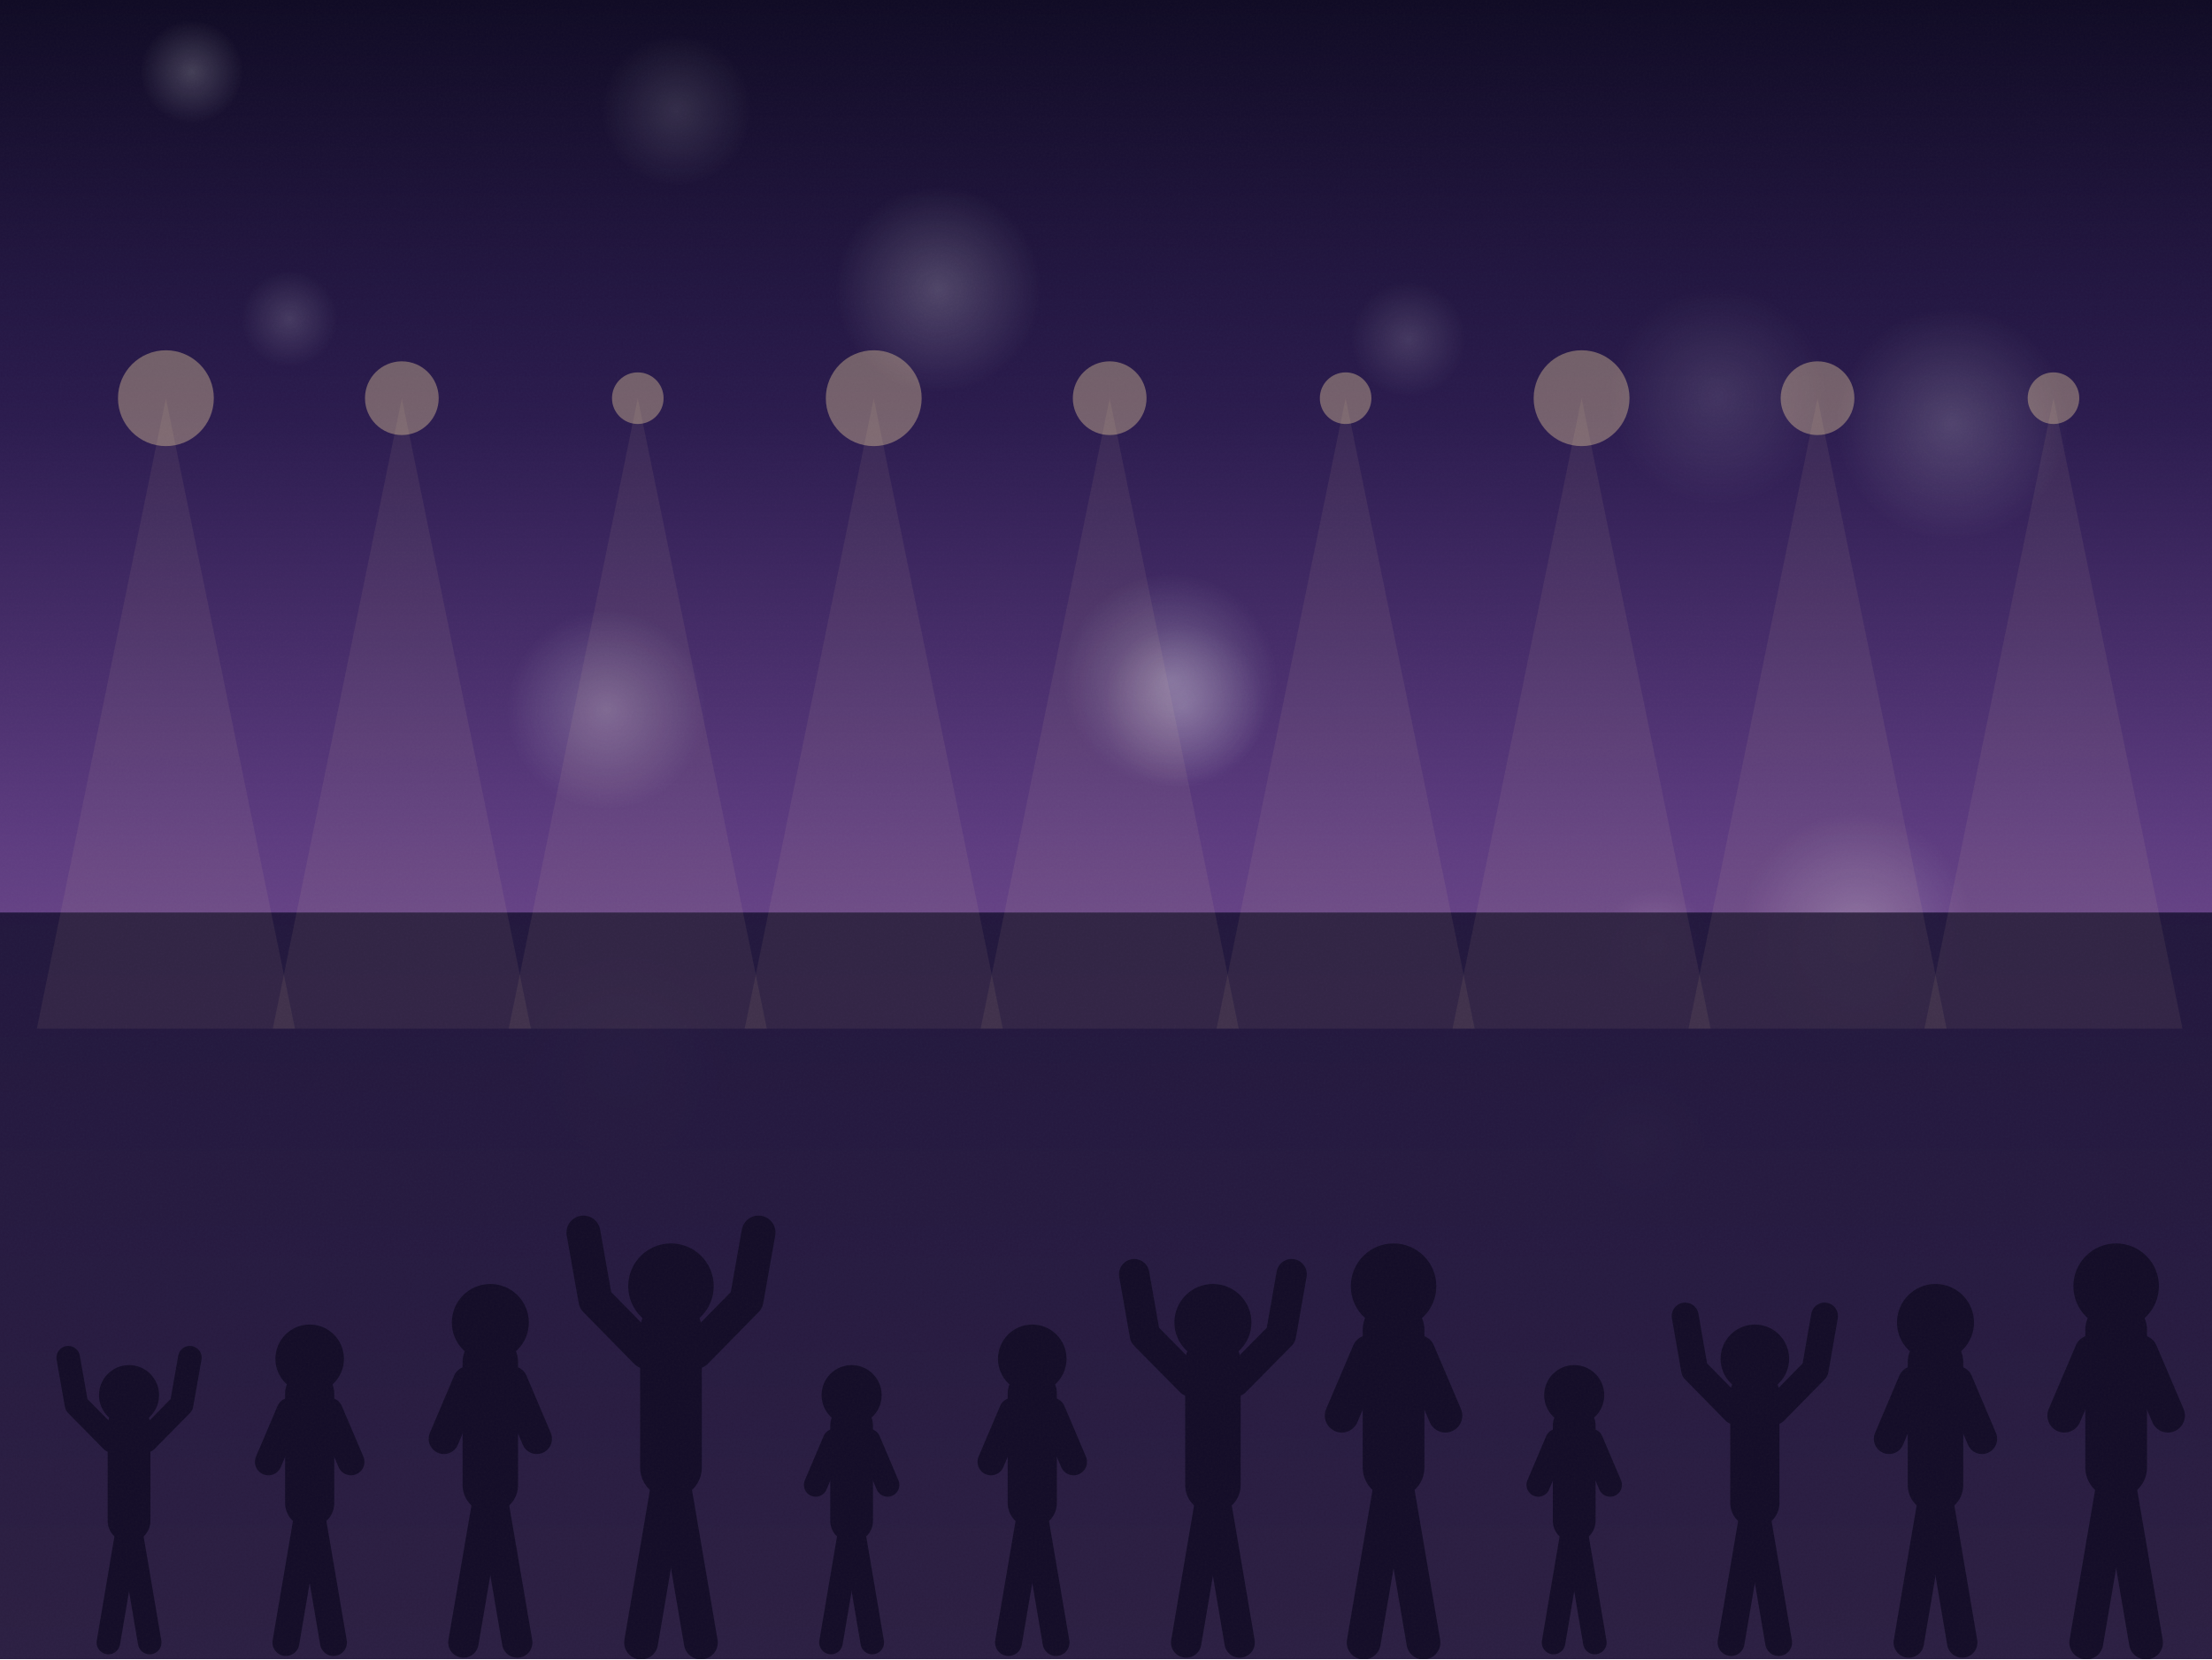
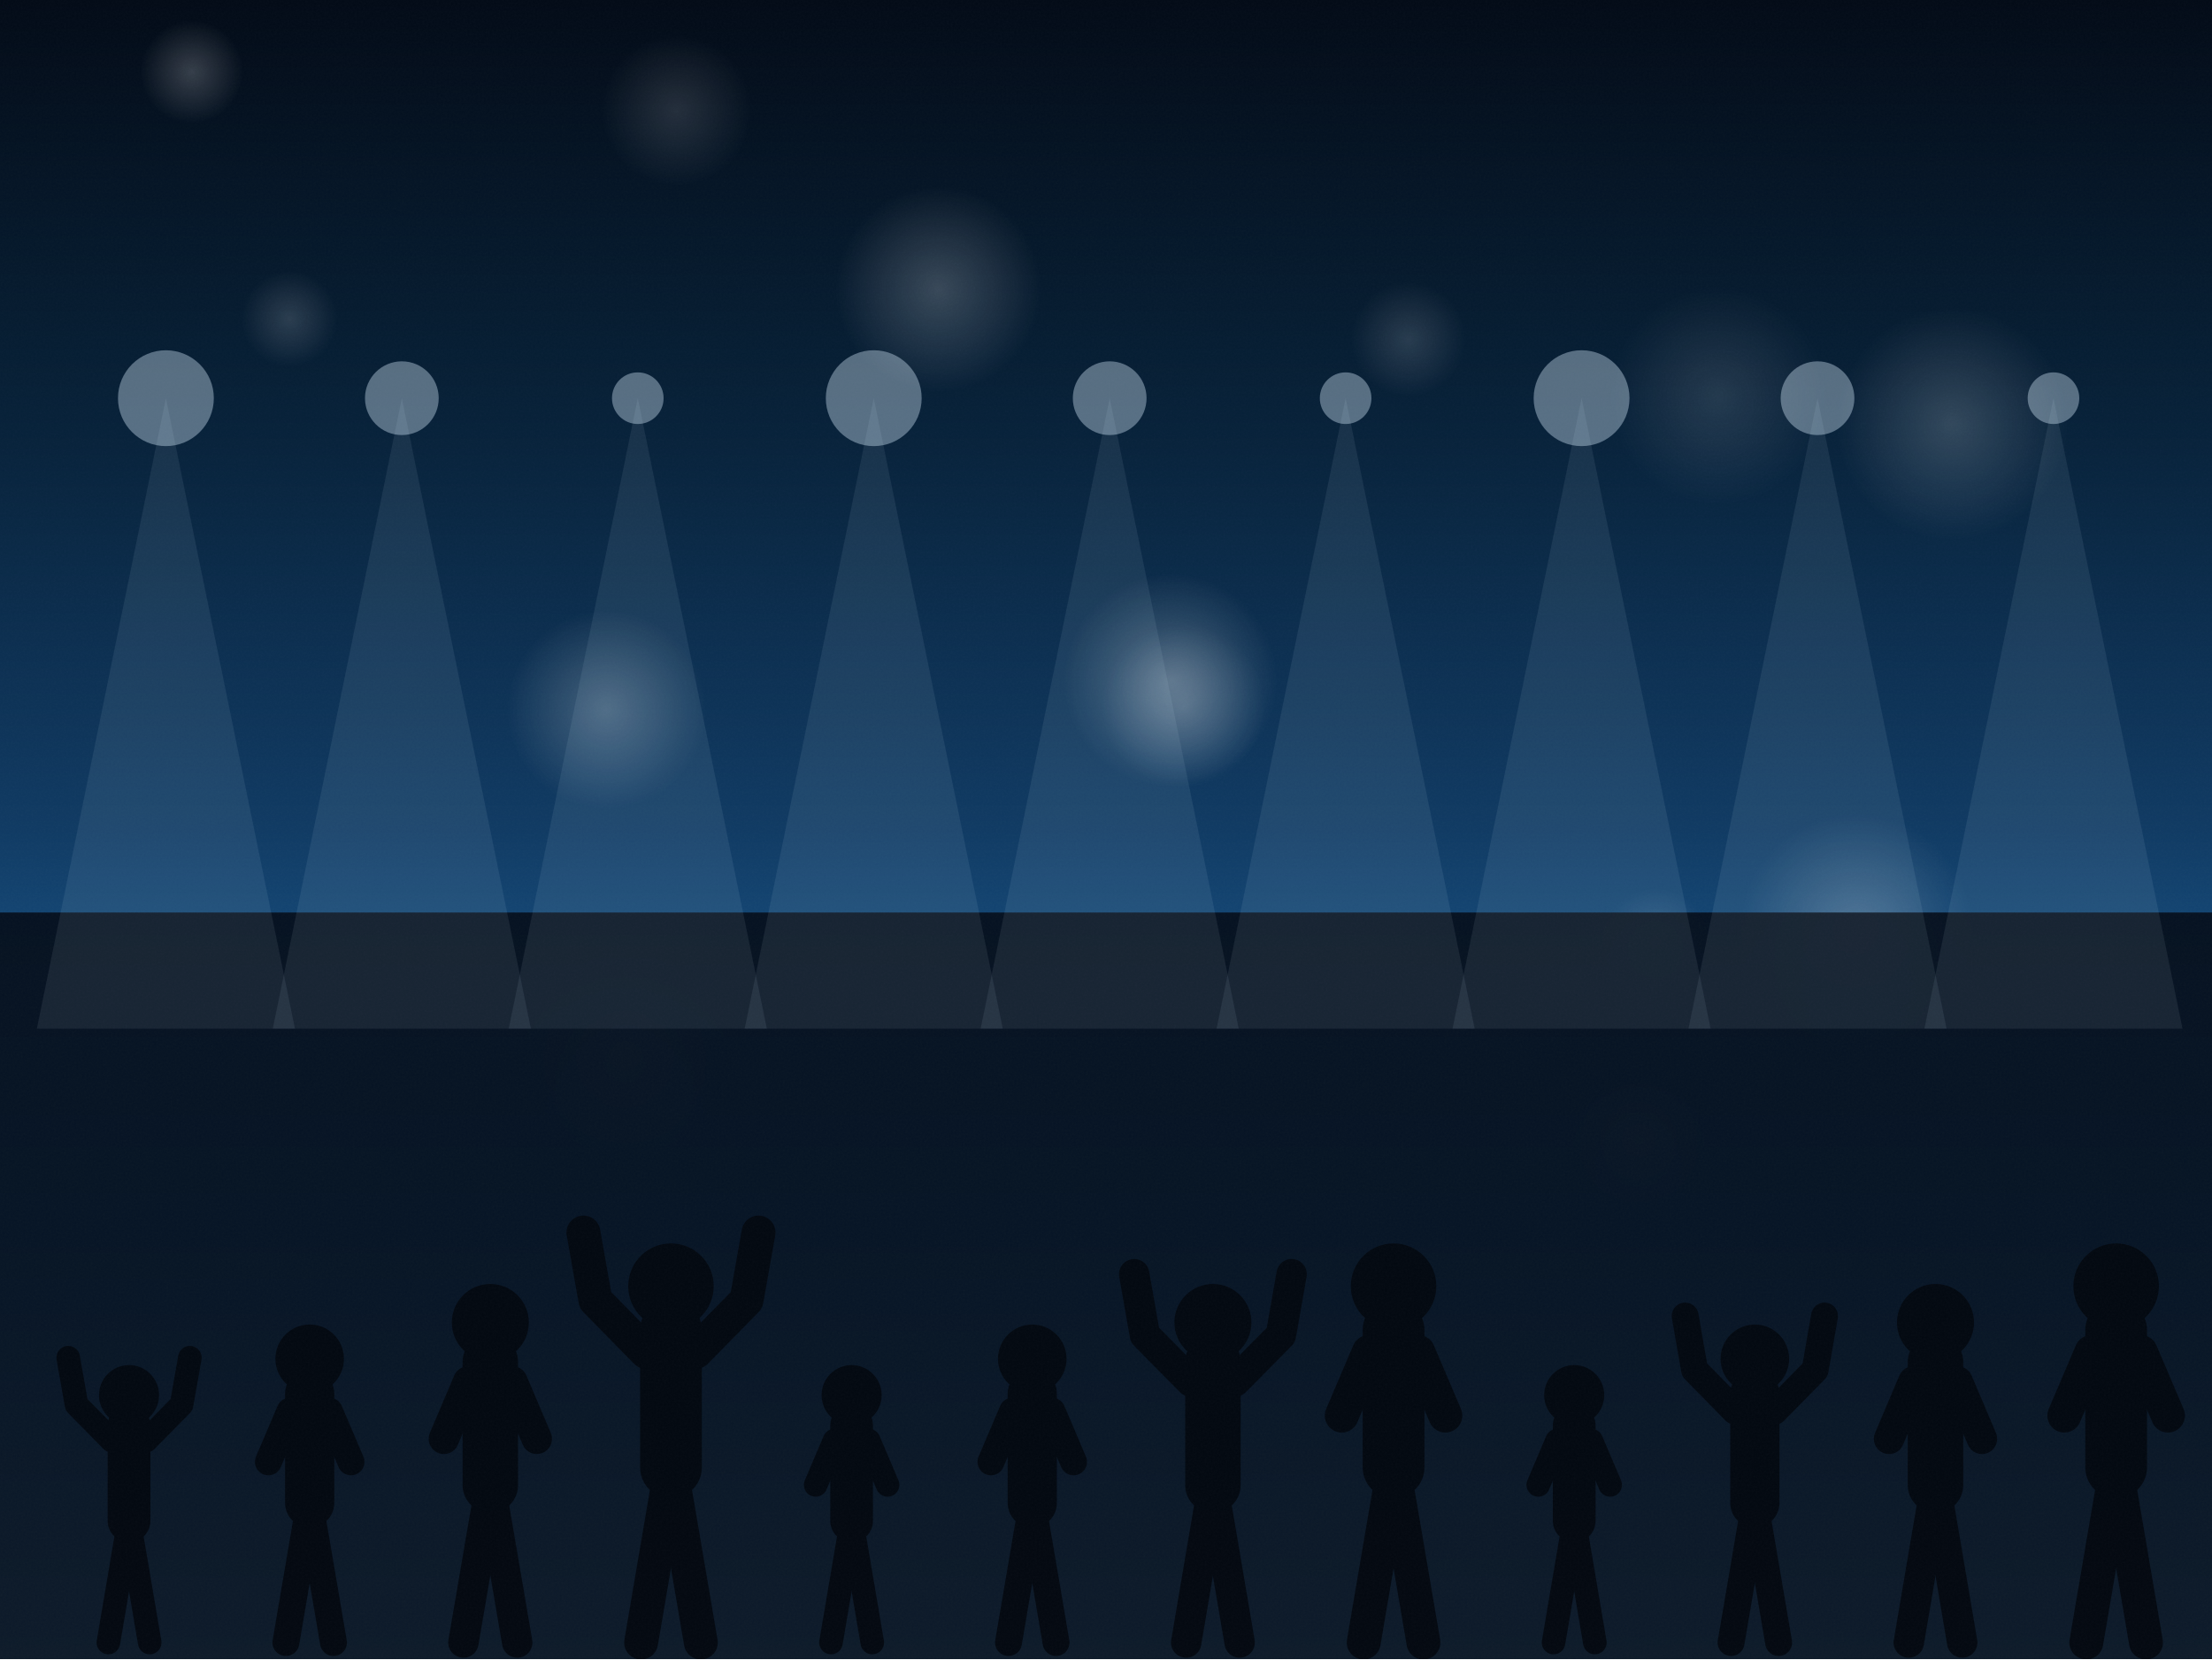
<svg xmlns="http://www.w3.org/2000/svg" viewBox="0 0 1200 900" width="1200" height="900" role="img" preserveAspectRatio="xMidYMid slice">
  <defs>
    <linearGradient id="card3_sky" x1="0" y1="0" x2="0" y2="1">
-       <stop offset="0.00" stop-color="#0f0a24" />
-       <stop offset="0.25" stop-color="#2a1a4d" />
-       <stop offset="0.50" stop-color="#5b3a7e" />
-       <stop offset="0.75" stop-color="#8a5fa0" />
-       <stop offset="1.00" stop-color="#c58fb4" />
+       <stop offset="0.00" stop-color="#020a16" />
+       <stop offset="0.25" stop-color="#062038" />
+       <stop offset="0.50" stop-color="#0f3a63" />
+       <stop offset="0.75" stop-color="#1f6ba8" />
+       <stop offset="1.00" stop-color="#6fb0dd" />
    </linearGradient>
    <radialGradient id="card3_sun">
-       <stop offset="0" stop-color="#fff8e2" stop-opacity=".95" />
-       <stop offset=".45" stop-color="#ffe6ae" stop-opacity=".55" />
-       <stop offset="1" stop-color="#ffd591" stop-opacity="0" />
+       <stop offset="0" stop-color="#ffffff" stop-opacity=".96" />
+       <stop offset=".45" stop-color="#dceeff" stop-opacity=".55" />
+       <stop offset="1" stop-color="#b9dcf7" stop-opacity="0" />
    </radialGradient>
    <radialGradient id="card3_bok">
      <stop offset="0" stop-color="#ffffff" stop-opacity=".55" />
      <stop offset="1" stop-color="#ffffff" stop-opacity="0" />
    </radialGradient>
    <filter id="card3_gr" x="0" y="0" width="100%" height="100%">
      <feTurbulence type="fractalNoise" baseFrequency="0.9" numOctaves="3" stitchTiles="stitch" />
      <feColorMatrix type="saturate" values="0" />
      <feComponentTransfer>
        <feFuncA type="linear" slope="0.5" />
      </feComponentTransfer>
    </filter>
    <filter id="card3_soft" x="-20%" y="-20%" width="140%" height="140%">
      <feGaussianBlur stdDeviation="14" />
    </filter>
  </defs>
  <rect width="1200" height="900" fill="url(#card3_sky)" />
  <circle cx="635" cy="369" r="58" fill="url(#card3_bok)" opacity="0.47" />
  <circle cx="1059" cy="230" r="63" fill="url(#card3_bok)" opacity="0.32" />
  <circle cx="367" cy="60" r="41" fill="url(#card3_bok)" opacity="0.23" />
  <circle cx="329" cy="385" r="54" fill="url(#card3_bok)" opacity="0.42" />
  <circle cx="104" cy="39" r="28" fill="url(#card3_bok)" opacity="0.36" />
  <circle cx="1007" cy="504" r="63" fill="url(#card3_bok)" opacity="0.37" />
  <circle cx="764" cy="184" r="31" fill="url(#card3_bok)" opacity="0.25" />
  <circle cx="642" cy="383" r="44" fill="url(#card3_bok)" opacity="0.31" />
  <circle cx="509" cy="157" r="56" fill="url(#card3_bok)" opacity="0.37" />
  <circle cx="898" cy="511" r="29" fill="url(#card3_bok)" opacity="0.22" />
  <circle cx="339" cy="572" r="55" fill="url(#card3_bok)" opacity="0.31" />
  <circle cx="932" cy="215" r="59" fill="url(#card3_bok)" opacity="0.21" />
  <circle cx="889" cy="618" r="36" fill="url(#card3_bok)" opacity="0.33" />
  <circle cx="157" cy="173" r="26" fill="url(#card3_bok)" opacity="0.27" />
-   <rect y="495" width="1200" height="405" fill="#1b1235" opacity=".9" />
-   <circle cx="90" cy="216" r="26" fill="#ffe1a6" opacity=".35" />
-   <path d="M90,216 L20,558 L160,558 Z" fill="#ffe1a6" opacity=".07" />
-   <circle cx="218" cy="216" r="20" fill="#ffe1a6" opacity=".35" />
-   <path d="M218,216 L148,558 L288,558 Z" fill="#ffe1a6" opacity=".07" />
-   <circle cx="346" cy="216" r="14" fill="#ffe1a6" opacity=".35" />
-   <path d="M346,216 L276,558 L416,558 Z" fill="#ffe1a6" opacity=".07" />
-   <circle cx="474" cy="216" r="26" fill="#ffe1a6" opacity=".35" />
-   <path d="M474,216 L404,558 L544,558 Z" fill="#ffe1a6" opacity=".07" />
-   <circle cx="602" cy="216" r="20" fill="#ffe1a6" opacity=".35" />
-   <path d="M602,216 L532,558 L672,558 Z" fill="#ffe1a6" opacity=".07" />
-   <circle cx="730" cy="216" r="14" fill="#ffe1a6" opacity=".35" />
-   <path d="M730,216 L660,558 L800,558 Z" fill="#ffe1a6" opacity=".07" />
-   <circle cx="858" cy="216" r="26" fill="#ffe1a6" opacity=".35" />
-   <path d="M858,216 L788,558 L928,558 Z" fill="#ffe1a6" opacity=".07" />
-   <circle cx="986" cy="216" r="20" fill="#ffe1a6" opacity=".35" />
-   <path d="M986,216 L916,558 L1056,558 Z" fill="#ffe1a6" opacity=".07" />
-   <circle cx="1114" cy="216" r="14" fill="#ffe1a6" opacity=".35" />
-   <path d="M1114,216 L1044,558 L1184,558 Z" fill="#ffe1a6" opacity=".07" />
-   <g fill="#120c26" stroke="#120c26" opacity="0.95" stroke-linecap="round" stroke-linejoin="round">
+   <rect y="495" width="1200" height="405" fill="#040d1a" opacity=".92" />
+   <circle cx="90" cy="216" r="26" fill="#dbeeff" opacity=".38" />
+   <path d="M90,216 L20,558 L160,558 Z" fill="#dbeeff" opacity=".08" />
+   <circle cx="218" cy="216" r="20" fill="#dbeeff" opacity=".38" />
+   <path d="M218,216 L148,558 L288,558 Z" fill="#dbeeff" opacity=".08" />
+   <circle cx="346" cy="216" r="14" fill="#dbeeff" opacity=".38" />
+   <path d="M346,216 L276,558 L416,558 Z" fill="#dbeeff" opacity=".08" />
+   <circle cx="474" cy="216" r="26" fill="#dbeeff" opacity=".38" />
+   <path d="M474,216 L404,558 L544,558 Z" fill="#dbeeff" opacity=".08" />
+   <circle cx="602" cy="216" r="20" fill="#dbeeff" opacity=".38" />
+   <path d="M602,216 L532,558 L672,558 Z" fill="#dbeeff" opacity=".08" />
+   <circle cx="730" cy="216" r="14" fill="#dbeeff" opacity=".38" />
+   <path d="M730,216 L660,558 L800,558 Z" fill="#dbeeff" opacity=".08" />
+   <circle cx="858" cy="216" r="26" fill="#dbeeff" opacity=".38" />
+   <path d="M858,216 L788,558 L928,558 Z" fill="#dbeeff" opacity=".08" />
+   <circle cx="986" cy="216" r="20" fill="#dbeeff" opacity=".38" />
+   <path d="M986,216 L916,558 L1056,558 Z" fill="#dbeeff" opacity=".08" />
+   <circle cx="1114" cy="216" r="14" fill="#dbeeff" opacity=".38" />
+   <path d="M1114,216 L1044,558 L1184,558 Z" fill="#dbeeff" opacity=".08" />
+   <g fill="#02070f" stroke="#02070f" opacity="0.95" stroke-linecap="round" stroke-linejoin="round">
    <circle cx="70.0" cy="756.8" r="15.8" />
    <line x1="70.0" y1="773.3" x2="70.0" y2="825.0" stroke-width="23.2" />
    <path d="M60.7,781.5 L41.5,762.0 L37.0,736.5" fill="none" stroke-width="12.8" />
    <path d="M79.3,781.5 L98.5,762.0 L103.0,736.5" fill="none" stroke-width="12.8" />
    <line x1="70.0" y1="825.0" x2="58.8" y2="891.0" stroke-width="12.8" />
    <line x1="70.0" y1="825.0" x2="81.2" y2="891.0" stroke-width="12.8" />
  </g>
-   <g fill="#120c26" stroke="#120c26" opacity="0.95" stroke-linecap="round" stroke-linejoin="round">
+   <g fill="#02070f" stroke="#02070f" opacity="0.95" stroke-linecap="round" stroke-linejoin="round">
    <circle cx="168.0" cy="737.1" r="18.1" />
    <line x1="168.0" y1="756.0" x2="168.0" y2="815.3" stroke-width="26.7" />
    <path d="M157.3,765.5 L145.6,793.0" fill="none" stroke-width="14.6" />
    <path d="M178.7,765.5 L190.4,793.0" fill="none" stroke-width="14.6" />
    <line x1="168.0" y1="815.3" x2="155.1" y2="891.0" stroke-width="14.6" />
    <line x1="168.0" y1="815.3" x2="180.9" y2="891.0" stroke-width="14.6" />
  </g>
-   <g fill="#120c26" stroke="#120c26" opacity="0.95" stroke-linecap="round" stroke-linejoin="round">
+   <g fill="#02070f" stroke="#02070f" opacity="0.95" stroke-linecap="round" stroke-linejoin="round">
    <circle cx="266.0" cy="717.4" r="20.4" />
    <line x1="266.0" y1="738.8" x2="266.0" y2="805.6" stroke-width="30.1" />
    <path d="M254.0,749.4 L240.8,780.5" fill="none" stroke-width="16.5" />
    <path d="M278.0,749.4 L291.2,780.5" fill="none" stroke-width="16.5" />
    <line x1="266.0" y1="805.6" x2="251.4" y2="891.0" stroke-width="16.5" />
    <line x1="266.0" y1="805.6" x2="280.6" y2="891.0" stroke-width="16.5" />
  </g>
-   <g fill="#120c26" stroke="#120c26" opacity="0.95" stroke-linecap="round" stroke-linejoin="round">
+   <g fill="#02070f" stroke="#02070f" opacity="0.95" stroke-linecap="round" stroke-linejoin="round">
    <circle cx="364.0" cy="697.7" r="22.7" />
    <line x1="364.0" y1="721.5" x2="364.0" y2="796.0" stroke-width="33.5" />
    <path d="M350.6,733.4 L323.0,705.3 L316.5,668.6" fill="none" stroke-width="18.4" />
    <path d="M377.4,733.4 L405.0,705.3 L411.5,668.6" fill="none" stroke-width="18.4" />
    <line x1="364.0" y1="796.0" x2="347.8" y2="891.0" stroke-width="18.4" />
    <line x1="364.0" y1="796.0" x2="380.2" y2="891.0" stroke-width="18.4" />
  </g>
-   <g fill="#120c26" stroke="#120c26" opacity="0.95" stroke-linecap="round" stroke-linejoin="round">
+   <g fill="#02070f" stroke="#02070f" opacity="0.95" stroke-linecap="round" stroke-linejoin="round">
    <circle cx="462.0" cy="756.8" r="15.8" />
    <line x1="462.0" y1="773.3" x2="462.0" y2="825.0" stroke-width="23.2" />
    <path d="M452.7,781.5 L442.5,805.5" fill="none" stroke-width="12.8" />
    <path d="M471.3,781.5 L481.5,805.5" fill="none" stroke-width="12.8" />
    <line x1="462.0" y1="825.0" x2="450.8" y2="891.0" stroke-width="12.8" />
    <line x1="462.0" y1="825.0" x2="473.2" y2="891.0" stroke-width="12.8" />
  </g>
-   <g fill="#120c26" stroke="#120c26" opacity="0.95" stroke-linecap="round" stroke-linejoin="round">
+   <g fill="#02070f" stroke="#02070f" opacity="0.95" stroke-linecap="round" stroke-linejoin="round">
    <circle cx="560.0" cy="737.1" r="18.1" />
    <line x1="560.0" y1="756.0" x2="560.0" y2="815.3" stroke-width="26.7" />
    <path d="M549.3,765.5 L537.6,793.0" fill="none" stroke-width="14.6" />
    <path d="M570.7,765.5 L582.4,793.0" fill="none" stroke-width="14.6" />
    <line x1="560.0" y1="815.3" x2="547.1" y2="891.0" stroke-width="14.6" />
    <line x1="560.0" y1="815.3" x2="572.9" y2="891.0" stroke-width="14.6" />
  </g>
-   <g fill="#120c26" stroke="#120c26" opacity="0.95" stroke-linecap="round" stroke-linejoin="round">
+   <g fill="#02070f" stroke="#02070f" opacity="0.95" stroke-linecap="round" stroke-linejoin="round">
    <circle cx="658.0" cy="717.4" r="20.4" />
    <line x1="658.0" y1="738.8" x2="658.0" y2="805.6" stroke-width="30.1" />
    <path d="M646.0,749.4 L621.1,724.2 L615.3,691.2" fill="none" stroke-width="16.5" />
    <path d="M670.0,749.4 L694.9,724.2 L700.7,691.2" fill="none" stroke-width="16.5" />
    <line x1="658.0" y1="805.6" x2="643.5" y2="891.0" stroke-width="16.5" />
    <line x1="658.0" y1="805.6" x2="672.5" y2="891.0" stroke-width="16.5" />
  </g>
-   <g fill="#120c26" stroke="#120c26" opacity="0.95" stroke-linecap="round" stroke-linejoin="round">
+   <g fill="#02070f" stroke="#02070f" opacity="0.95" stroke-linecap="round" stroke-linejoin="round">
    <circle cx="756.0" cy="697.7" r="22.7" />
    <line x1="756.0" y1="721.5" x2="756.0" y2="796.0" stroke-width="33.5" />
    <path d="M742.6,733.4 L727.9,767.9" fill="none" stroke-width="18.4" />
    <path d="M769.4,733.4 L784.1,767.9" fill="none" stroke-width="18.4" />
    <line x1="756.0" y1="796.0" x2="739.8" y2="891.0" stroke-width="18.4" />
    <line x1="756.0" y1="796.0" x2="772.2" y2="891.0" stroke-width="18.4" />
  </g>
-   <g fill="#120c26" stroke="#120c26" opacity="0.95" stroke-linecap="round" stroke-linejoin="round">
+   <g fill="#02070f" stroke="#02070f" opacity="0.95" stroke-linecap="round" stroke-linejoin="round">
    <circle cx="854.0" cy="756.8" r="15.8" />
    <line x1="854.0" y1="773.3" x2="854.0" y2="825.0" stroke-width="23.2" />
    <path d="M844.7,781.5 L834.5,805.5" fill="none" stroke-width="12.8" />
    <path d="M863.3,781.5 L873.5,805.5" fill="none" stroke-width="12.8" />
    <line x1="854.0" y1="825.0" x2="842.8" y2="891.0" stroke-width="12.8" />
    <line x1="854.0" y1="825.0" x2="865.2" y2="891.0" stroke-width="12.8" />
  </g>
-   <g fill="#120c26" stroke="#120c26" opacity="0.95" stroke-linecap="round" stroke-linejoin="round">
+   <g fill="#02070f" stroke="#02070f" opacity="0.95" stroke-linecap="round" stroke-linejoin="round">
    <circle cx="952.0" cy="737.1" r="18.1" />
    <line x1="952.0" y1="756.0" x2="952.0" y2="815.3" stroke-width="26.7" />
    <path d="M941.3,765.5 L919.3,743.1 L914.2,713.9" fill="none" stroke-width="14.6" />
    <path d="M962.7,765.5 L984.7,743.1 L989.8,713.9" fill="none" stroke-width="14.6" />
    <line x1="952.0" y1="815.3" x2="939.1" y2="891.0" stroke-width="14.6" />
    <line x1="952.0" y1="815.3" x2="964.9" y2="891.0" stroke-width="14.6" />
  </g>
-   <g fill="#120c26" stroke="#120c26" opacity="0.95" stroke-linecap="round" stroke-linejoin="round">
+   <g fill="#02070f" stroke="#02070f" opacity="0.95" stroke-linecap="round" stroke-linejoin="round">
    <circle cx="1050.0" cy="717.4" r="20.4" />
    <line x1="1050.0" y1="738.8" x2="1050.0" y2="805.6" stroke-width="30.1" />
    <path d="M1038.0,749.4 L1024.8,780.5" fill="none" stroke-width="16.5" />
    <path d="M1062.0,749.4 L1075.2,780.5" fill="none" stroke-width="16.5" />
    <line x1="1050.0" y1="805.6" x2="1035.5" y2="891.0" stroke-width="16.5" />
    <line x1="1050.0" y1="805.6" x2="1064.5" y2="891.0" stroke-width="16.5" />
  </g>
-   <g fill="#120c26" stroke="#120c26" opacity="0.95" stroke-linecap="round" stroke-linejoin="round">
+   <g fill="#02070f" stroke="#02070f" opacity="0.95" stroke-linecap="round" stroke-linejoin="round">
    <circle cx="1148.0" cy="697.7" r="22.7" />
    <line x1="1148.0" y1="721.5" x2="1148.0" y2="796.0" stroke-width="33.5" />
    <path d="M1134.6,733.4 L1119.9,767.9" fill="none" stroke-width="18.4" />
    <path d="M1161.4,733.4 L1176.1,767.9" fill="none" stroke-width="18.4" />
    <line x1="1148.0" y1="796.0" x2="1131.8" y2="891.0" stroke-width="18.4" />
    <line x1="1148.0" y1="796.0" x2="1164.2" y2="891.0" stroke-width="18.4" />
  </g>
  <rect width="1200" height="900" filter="url(#card3_gr)" opacity="0.055" />
</svg>
